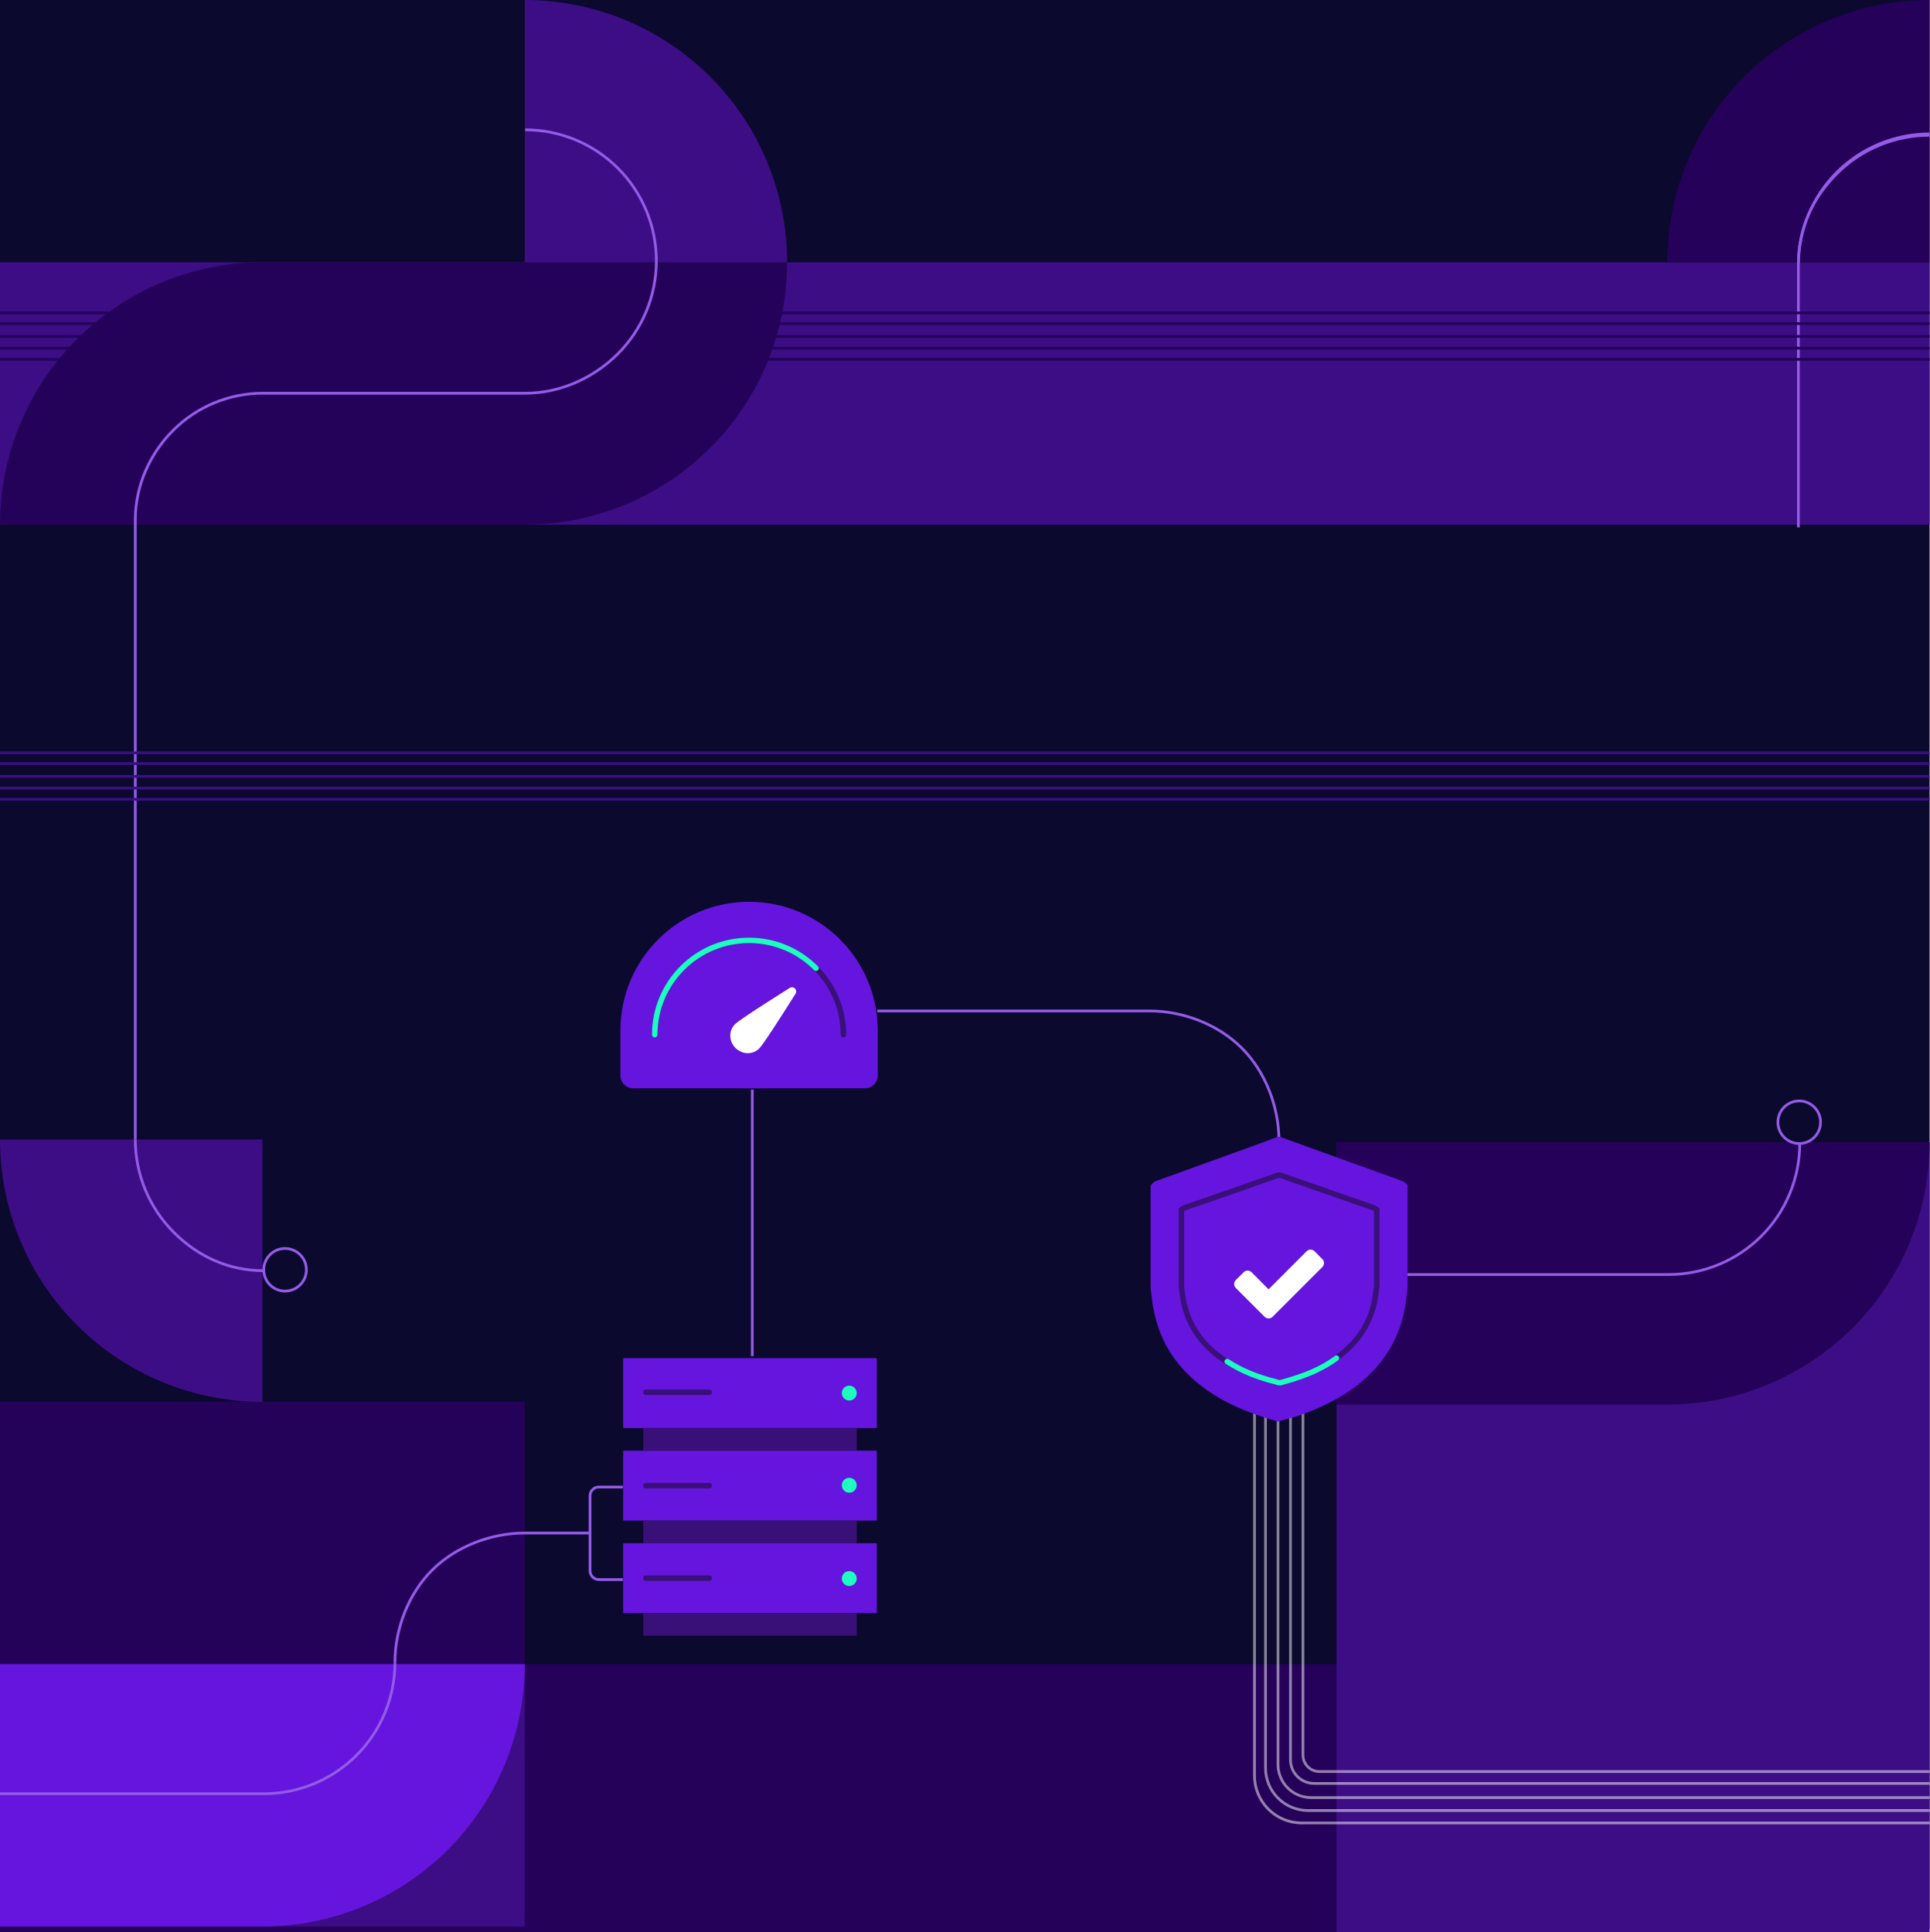
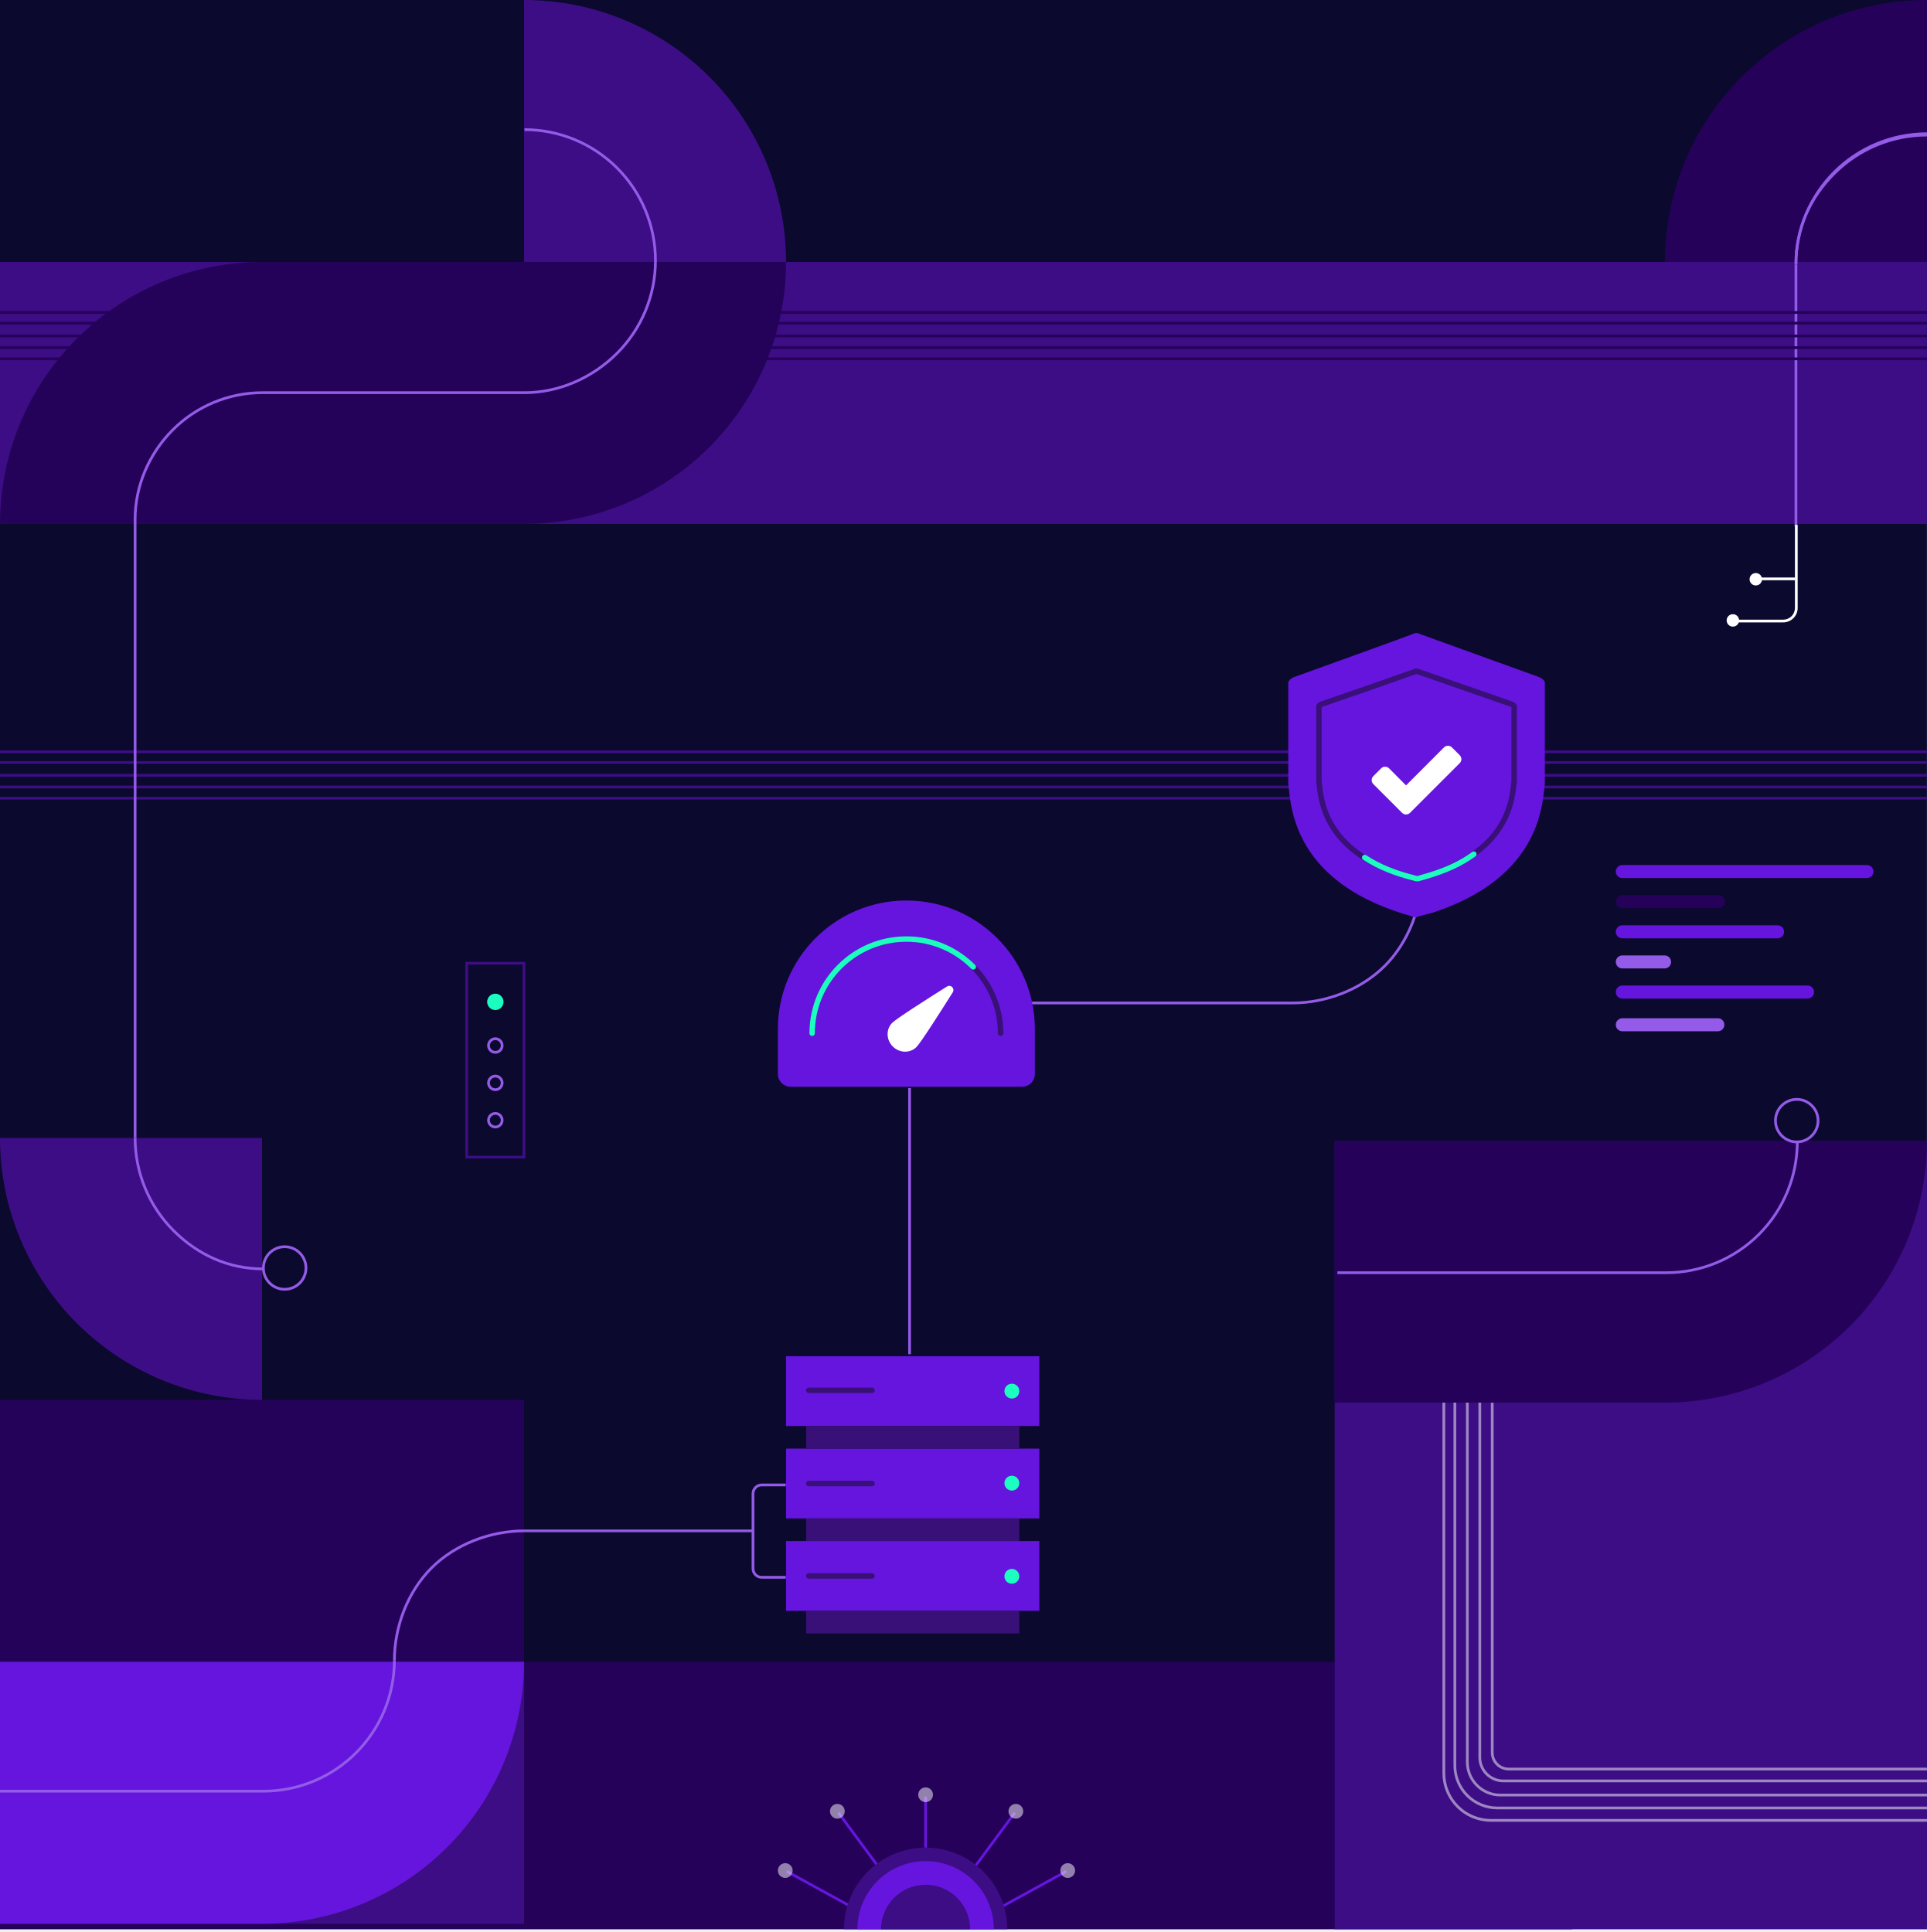
- <svg xmlns="http://www.w3.org/2000/svg" width="706" height="707" viewBox="0 0 706 707" fill="none">
+ <svg xmlns="http://www.w3.org/2000/svg" width="706" height="708" viewBox="0 0 706 708" fill="none">
  <rect width="706" height="706" fill="#0B092E" />
  <path d="M0 513H192V706H0V513Z" fill="#25025A" />
+   <path fill-rule="evenodd" clip-rule="evenodd" d="M170.5 352.5H192.46V424.54H170.5V352.5ZM171.5 353.5V423.54H191.46V353.5H171.5Z" fill="#3D0D85" />
+   <path d="M181.48 369.64C182.858 369.64 183.976 368.522 183.976 367.144C183.976 365.765 182.858 364.648 181.48 364.648C180.101 364.648 178.984 365.765 178.984 367.144C178.984 368.522 180.101 369.64 181.48 369.64Z" fill="#1BFEC0" />
+   <path fill-rule="evenodd" clip-rule="evenodd" d="M181.48 365.148C180.378 365.148 179.484 366.042 179.484 367.144C179.484 368.246 180.378 369.14 181.48 369.14C182.582 369.14 183.476 368.246 183.476 367.144C183.476 366.042 182.582 365.148 181.48 365.148ZM178.484 367.144C178.484 365.489 179.825 364.148 181.48 364.148C183.135 364.148 184.476 365.489 184.476 367.144C184.476 368.799 183.135 370.14 181.48 370.14C179.825 370.14 178.484 368.799 178.484 367.144Z" fill="#1BFEC0" />
+   <path fill-rule="evenodd" clip-rule="evenodd" d="M181.48 381.148C180.378 381.148 179.484 382.042 179.484 383.144C179.484 384.246 180.378 385.14 181.48 385.14C182.582 385.14 183.476 384.246 183.476 383.144C183.476 382.042 182.582 381.148 181.48 381.148ZM178.484 383.144C178.484 381.489 179.825 380.148 181.48 380.148C183.135 380.148 184.476 381.489 184.476 383.144C184.476 384.799 183.135 386.14 181.48 386.14C179.825 386.14 178.484 384.799 178.484 383.144Z" fill="#935BE7" />
+   <path fill-rule="evenodd" clip-rule="evenodd" d="M181.48 394.836C180.378 394.836 179.484 395.73 179.484 396.832C179.484 397.934 180.378 398.828 181.48 398.828C182.582 398.828 183.476 397.934 183.476 396.832C183.476 395.73 182.582 394.836 181.48 394.836ZM178.484 396.832C178.484 395.177 179.825 393.836 181.48 393.836C183.135 393.836 184.476 395.177 184.476 396.832C184.476 398.487 183.135 399.828 181.48 399.828C179.825 399.828 178.484 398.487 178.484 396.832Z" fill="#935BE7" />
+   <path fill-rule="evenodd" clip-rule="evenodd" d="M181.48 408.516C180.378 408.516 179.484 409.41 179.484 410.512C179.484 411.614 180.378 412.508 181.48 412.508C182.582 412.508 183.476 411.614 183.476 410.512C183.476 409.41 182.582 408.516 181.48 408.516ZM178.484 410.512C178.484 408.857 179.825 407.516 181.48 407.516C183.135 407.516 184.476 408.857 184.476 410.512C184.476 412.167 183.135 413.508 181.48 413.508C179.825 413.508 178.484 412.167 178.484 410.512Z" fill="#935BE7" />
  <path d="M0 609H576V707H0V609Z" fill="#25015A" />
  <path d="M192 0C217.461 0 241.879 10.114 259.882 28.118C277.886 46.121 288 70.539 288 96H192V0Z" fill="#3D0D85" />
  <path d="M489 418H706V707H489V418Z" fill="#3D0D85" />
  <path d="M0 609H192V705H0V609Z" fill="#3D0D85" />
  <path d="M96 513C70.539 513 46.121 502.886 28.118 484.882C10.114 466.879 -3.08337e-06 442.461 -4.19629e-06 417L96 417L96 513Z" fill="#3D0D85" />
  <path fill-rule="evenodd" clip-rule="evenodd" d="M96.5 465.5C83.637 465.5 72.301 460.39 63.205 451.295C54.11 442.199 49 429.863 49 417L50 417C50 429.598 55.004 441.68 63.912 450.588C72.82 459.496 83.902 464.5 96.5 464.5L96.5 465.5Z" fill="#935BE7" />
  <path fill-rule="evenodd" clip-rule="evenodd" d="M104.3 457.372C100.268 457.372 97 460.64 97 464.672C97 468.704 100.268 471.972 104.3 471.972C108.332 471.972 111.6 468.704 111.6 464.672C111.6 460.64 108.332 457.372 104.3 457.372ZM96 464.672C96 460.088 99.716 456.372 104.3 456.372C108.884 456.372 112.6 460.088 112.6 464.672C112.6 469.256 108.884 472.972 104.3 472.972C99.716 472.972 96 469.256 96 464.672Z" fill="#935BE7" />
  <path d="M96 609H0V705H96C121.461 705 145.879 694.886 163.882 676.882C181.886 658.879 192 634.461 192 609H96Z" fill="#6515DD" />
  <path fill-rule="evenodd" clip-rule="evenodd" d="M130.088 641.988C138.996 633.08 144 620.998 144 608.4H145C145 621.263 139.89 633.599 130.795 642.695C121.699 651.79 109.363 656.9 96.5 656.9H0V655.9H96.5C109.098 655.9 121.18 650.896 130.088 641.988Z" fill="#935BE7" />
  <path fill-rule="evenodd" clip-rule="evenodd" d="M157.737 574.237C166.541 565.433 179.574 560.5 192 560.5V561.5C179.814 561.5 167.043 566.344 158.444 574.944C149.844 583.544 145 596.215 145 608.4H144C144 595.973 148.934 583.04 157.737 574.237Z" fill="#935BE7" />
  <path d="M610 514L489 514L489 418L706 418C706 443.461 695.886 467.879 677.882 485.882C659.879 503.886 635.461 514 610 514Z" fill="#25015A" />
  <path fill-rule="evenodd" clip-rule="evenodd" d="M644.088 451.988C652.996 443.08 658 430.998 658 418.4H659C659 431.263 653.89 443.599 644.795 452.695C635.699 461.79 623.363 466.9 610.5 466.9H490V465.9H610.5C623.098 465.9 635.18 460.896 644.088 451.988Z" fill="#935BE7" />
  <path fill-rule="evenodd" clip-rule="evenodd" d="M658.3 403.372C654.268 403.372 651 406.64 651 410.672C651 414.704 654.268 417.972 658.3 417.972C662.332 417.972 665.6 414.704 665.6 410.672C665.6 406.64 662.332 403.372 658.3 403.372ZM650 410.672C650 406.088 653.716 402.372 658.3 402.372C662.884 402.372 666.6 406.088 666.6 410.672C666.6 415.256 662.884 418.972 658.3 418.972C653.716 418.972 650 415.256 650 410.672Z" fill="#935BE7" />
  <rect y="96" width="706" height="96" fill="#3D0D85" />
  <path d="M610 96C610 70.539 620.114 46.121 638.118 28.118C656.121 10.114 680.539 0 706 0L706 96L610 96Z" fill="#25015A" />
+   <path d="M592 319.388C592 318.069 593.069 317 594.388 317H684.012C685.331 317 686.4 318.069 686.4 319.388V319.388C686.4 320.707 685.331 321.776 684.012 321.776H594.388C593.069 321.776 592 320.707 592 319.388V319.388Z" fill="#6515DD" />
+   <path d="M592 341.468C592 340.149 593.069 339.08 594.388 339.08H651.276C652.595 339.08 653.664 340.149 653.664 341.468V341.468C653.664 342.787 652.595 343.856 651.276 343.856H594.388C593.069 343.856 592 342.787 592 341.468V341.468ZM592 363.54C592 362.221 593.069 361.152 594.388 361.152H662.252C663.571 361.152 664.64 362.221 664.64 363.54V363.54C664.64 364.859 663.571 365.928 662.252 365.928H594.388C593.069 365.928 592 364.859 592 363.54V363.54Z" fill="#6515DD" />
+   <path d="M592 330.428C592 329.109 593.069 328.04 594.388 328.04H629.604C630.923 328.04 631.992 329.109 631.992 330.428V330.428C631.992 331.747 630.923 332.816 629.604 332.816H594.388C593.069 332.816 592 331.747 592 330.428V330.428Z" fill="#25015A" />
+   <path d="M592 352.508C592 351.189 593.069 350.12 594.388 350.12H609.868C611.187 350.12 612.256 351.189 612.256 352.508V352.508C612.256 353.827 611.187 354.896 609.868 354.896H594.388C593.069 354.896 592 353.827 592 352.508V352.508Z" fill="#935BE7" />
+   <path d="M592 375.532C592 374.213 593.069 373.144 594.388 373.144H629.396C630.715 373.144 631.784 374.213 631.784 375.532V375.532C631.784 376.851 630.715 377.92 629.396 377.92H594.388C593.069 377.92 592 376.851 592 375.532V375.532Z" fill="#935BE7" />
  <path fill-rule="evenodd" clip-rule="evenodd" d="M657.5 96.5C657.5 83.637 662.61 72.301 671.705 63.205C680.801 54.11 693.137 49 706 49L706 50C693.402 50 681.32 55.004 672.412 63.912C663.504 72.82 658.5 83.902 658.5 96.5L657.5 96.5Z" fill="#935BE7" />
  <path fill-rule="evenodd" clip-rule="evenodd" d="M671.705 62.705C680.801 53.61 693.137 48.5 706 48.5V49.5C693.402 49.5 681.32 54.505 672.412 63.412C663.504 72.32 658.5 84.402 658.5 97H657.5C657.5 84.137 662.61 71.801 671.705 62.705Z" fill="#935BE7" />
  <path fill-rule="evenodd" clip-rule="evenodd" d="M657.5 193V97H658.5V193H657.5Z" fill="#935BE7" />
  <path fill-rule="evenodd" clip-rule="evenodd" d="M706 115H0V114H706V115ZM0 117.924H706V118.924H0V117.924ZM0 122.613H706V123.613H0V122.613ZM0 126.904H706V127.904H0V126.904ZM0 131H706V132H0V131Z" fill="#25015A" />
  <path d="M192 96H96C70.539 96 46.121 106.114 28.118 124.118C10.114 142.121 0 166.539 0 192H192C217.461 192 241.879 181.886 259.882 163.882C277.886 145.879 288 121.461 288 96H192Z" fill="#25025A" />
-   <path fill-rule="evenodd" clip-rule="evenodd" d="M478.576 662.044C474.586 662.044 470.76 660.459 467.939 657.638C465.117 654.817 463.532 650.99 463.532 647V517H462.532V647C462.532 651.255 464.223 655.336 467.231 658.345C470.24 661.354 474.321 663.044 478.576 663.044H706V662.044H478.576Z" fill="white" fill-opacity="0.5" />
-   <path fill-rule="evenodd" clip-rule="evenodd" d="M476.28 666.596C474.076 666.597 471.894 666.164 469.857 665.321C467.821 664.478 465.971 663.242 464.412 661.684C462.854 660.125 461.618 658.275 460.775 656.239C459.932 654.203 459.499 652.02 459.5 649.816L459.5 507H458.5L458.5 649.816C458.499 652.151 458.958 654.464 459.851 656.621C460.744 658.779 462.054 660.74 463.705 662.391C465.357 664.042 467.317 665.352 469.475 666.245C471.632 667.138 473.945 667.597 476.28 667.596L706 667.596V666.596L476.28 666.596Z" fill="white" fill-opacity="0.5" />
-   <path fill-rule="evenodd" clip-rule="evenodd" d="M479.688 657.316C476.615 657.316 473.667 656.095 471.494 653.922C469.321 651.749 468.1 648.802 468.1 645.728V517H467.1V645.728C467.1 649.067 468.426 652.269 470.787 654.629C473.148 656.99 476.35 658.316 479.688 658.316H706V657.316H479.688Z" fill="white" fill-opacity="0.5" />
-   <path fill-rule="evenodd" clip-rule="evenodd" d="M480.8 652.132C478.643 652.132 476.575 651.275 475.05 649.75C473.525 648.225 472.668 646.157 472.668 644V507H471.668V644C471.668 646.422 472.63 648.745 474.343 650.457C476.055 652.17 478.378 653.132 480.8 653.132H706V652.132H480.8Z" fill="white" fill-opacity="0.5" />
-   <path fill-rule="evenodd" clip-rule="evenodd" d="M478.146 646.87C479.374 648.098 481.04 648.788 482.776 648.788H706V647.788H482.776C481.305 647.788 479.894 647.204 478.853 646.163C477.813 645.123 477.228 643.712 477.228 642.24V507.04H476.228V642.24C476.228 643.977 476.918 645.642 478.146 646.87Z" fill="white" fill-opacity="0.5" />
-   <path d="M228 564.728H320.8V590.304H228V564.728ZM228 530.864H320.8V556.44H228V530.864ZM228 497H320.8V522.576H228V497Z" fill="#6515DD" />
-   <path d="M235.353 522.576H313.457V530.864H235.353V522.576ZM235.353 556.44H313.457V564.728H235.353V556.44ZM235.353 590.304H313.457V598.592H235.353V590.304Z" fill="#391077" />
-   <path d="M310.729 512.016C311.957 512.016 312.953 511.02 312.953 509.792C312.953 508.563 311.957 507.568 310.729 507.568C309.5 507.568 308.505 508.563 308.505 509.792C308.505 511.02 309.5 512.016 310.729 512.016Z" fill="#1BFEC0" />
-   <path fill-rule="evenodd" clip-rule="evenodd" d="M310.729 508.068C309.776 508.068 309.005 508.84 309.005 509.792C309.005 510.744 309.776 511.516 310.729 511.516C311.681 511.516 312.453 510.744 312.453 509.792C312.453 508.84 311.681 508.068 310.729 508.068ZM308.005 509.792C308.005 508.287 309.224 507.068 310.729 507.068C312.233 507.068 313.453 508.287 313.453 509.792C313.453 511.296 312.233 512.516 310.729 512.516C309.224 512.516 308.005 511.296 308.005 509.792Z" fill="#1BFEC0" />
-   <path d="M310.729 579.88C311.957 579.88 312.953 578.884 312.953 577.656C312.953 576.427 311.957 575.432 310.729 575.432C309.5 575.432 308.505 576.427 308.505 577.656C308.505 578.884 309.5 579.88 310.729 579.88Z" fill="#1BFEC0" />
-   <path fill-rule="evenodd" clip-rule="evenodd" d="M310.729 575.932C309.776 575.932 309.005 576.703 309.005 577.656C309.005 578.608 309.776 579.38 310.729 579.38C311.681 579.38 312.453 578.608 312.453 577.656C312.453 576.703 311.681 575.932 310.729 575.932ZM308.005 577.656C308.005 576.151 309.224 574.932 310.729 574.932C312.233 574.932 313.453 576.151 313.453 577.656C313.453 579.16 312.233 580.38 310.729 580.38C309.224 580.38 308.005 579.16 308.005 577.656Z" fill="#1BFEC0" />
-   <path d="M310.729 545.744C311.957 545.744 312.953 544.748 312.953 543.52C312.953 542.291 311.957 541.296 310.729 541.296C309.5 541.296 308.505 542.291 308.505 543.52C308.505 544.748 309.5 545.744 310.729 545.744Z" fill="#1BFEC0" />
-   <path fill-rule="evenodd" clip-rule="evenodd" d="M310.729 541.796C309.776 541.796 309.005 542.568 309.005 543.52C309.005 544.472 309.776 545.244 310.729 545.244C311.681 545.244 312.453 544.472 312.453 543.52C312.453 542.568 311.681 541.796 310.729 541.796ZM308.005 543.52C308.005 542.015 309.224 540.796 310.729 540.796C312.233 540.796 313.453 542.015 313.453 543.52C313.453 545.024 312.233 546.244 310.729 546.244C309.224 546.244 308.005 545.024 308.005 543.52Z" fill="#1BFEC0" />
-   <path fill-rule="evenodd" clip-rule="evenodd" d="M235.313 509.496C235.313 508.944 235.76 508.496 236.313 508.496H259.513C260.065 508.496 260.513 508.944 260.513 509.496C260.513 510.048 260.065 510.496 259.513 510.496H236.313C235.76 510.496 235.313 510.048 235.313 509.496ZM235.313 543.656C235.313 543.104 235.76 542.656 236.313 542.656H259.513C260.065 542.656 260.513 543.104 260.513 543.656C260.513 544.208 260.065 544.656 259.513 544.656H236.313C235.76 544.656 235.313 544.208 235.313 543.656ZM235.313 577.52C235.313 576.968 235.76 576.52 236.313 576.52H259.513C260.065 576.52 260.513 576.968 260.513 577.52C260.513 578.072 260.065 578.52 259.513 578.52H236.313C235.76 578.52 235.313 578.072 235.313 577.52Z" fill="#391077" />
-   <path fill-rule="evenodd" clip-rule="evenodd" d="M219.088 544.664C218.372 544.664 217.685 544.948 217.179 545.455C216.672 545.961 216.388 546.648 216.388 547.364V574.828C216.388 575.544 216.672 576.231 217.179 576.737C217.685 577.243 218.372 577.528 219.088 577.528H227.888V578.528H219.088C218.107 578.528 217.166 578.138 216.472 577.444C215.778 576.75 215.388 575.809 215.388 574.828V561.5H192V560.5H215.388V547.364C215.388 546.383 215.778 545.442 216.472 544.748C217.166 544.054 218.107 543.664 219.088 543.664H227.888V544.664H219.088Z" fill="#935BE7" />
-   <path fill-rule="evenodd" clip-rule="evenodd" d="M275.75 398.75L275.75 496.25L274.75 496.25L274.75 398.75L275.75 398.75Z" fill="#935BE7" />
-   <path d="M321.154 377.077C321.154 351.077 300.077 330 274.077 330C248.077 330 227 351.077 227 377.077V393.554C227 396.154 229.108 398.262 231.708 398.262H316.446C319.046 398.262 321.154 396.154 321.154 393.554V377.077Z" fill="#6515DD" />
-   <path fill-rule="evenodd" clip-rule="evenodd" d="M238.554 378.646C238.554 359.027 254.458 343.123 274.077 343.123C293.696 343.123 309.6 359.027 309.6 378.646C309.6 379.198 309.152 379.646 308.6 379.646C308.048 379.646 307.6 379.198 307.6 378.646C307.6 360.132 292.591 345.123 274.077 345.123C255.563 345.123 240.554 360.132 240.554 378.646C240.554 379.198 240.106 379.646 239.554 379.646C239.002 379.646 238.554 379.198 238.554 378.646Z" fill="#391077" />
-   <path fill-rule="evenodd" clip-rule="evenodd" d="M274.077 345.123C255.563 345.123 240.554 360.132 240.554 378.646C240.554 379.198 240.106 379.646 239.554 379.646C239.002 379.646 238.554 379.198 238.554 378.646C238.554 359.027 254.458 343.123 274.077 343.123C283.932 343.123 292.852 347.138 299.286 353.618C299.675 354.01 299.673 354.644 299.281 355.033C298.889 355.422 298.256 355.42 297.867 355.028C291.793 348.91 283.378 345.123 274.077 345.123Z" fill="#1BFEC0" />
-   <path d="M277.775 383.7C275.435 386.04 271.551 385.949 269.1 383.498C266.649 381.047 266.558 377.163 268.898 374.823C270.493 373.228 281.867 365.979 288.946 361.526C290.351 360.643 291.955 362.248 291.072 363.652C286.619 370.731 279.37 382.105 277.775 383.7Z" fill="white" />
-   <path fill-rule="evenodd" clip-rule="evenodd" d="M467.45 456.5L467.45 417.45C467.45 405.264 462.606 392.493 454.006 383.894C445.406 375.293 432.735 370.45 420.55 370.45L321 370.45L321 369.45L420.55 369.45C432.977 369.45 445.91 374.384 454.713 383.187C463.517 391.99 468.45 405.024 468.45 417.45L468.45 456.5L467.45 456.5Z" fill="#935BE7" />
-   <path d="M421 471.364C421 458.887 421 446.389 421 433.912C421.507 433.057 422.198 432.446 423.172 432.1C435.594 427.643 447.996 423.144 460.398 418.646C462.773 417.791 465.128 416.875 467.482 416C467.827 416 468.152 416 468.497 416C468.802 416.142 469.086 416.305 469.411 416.407C483.721 421.597 498.011 426.768 512.341 431.917C513.457 432.324 514.411 432.813 515 433.892C515 446.369 515 458.867 515 471.344C514.878 472.423 514.736 473.481 514.614 474.56C513.234 487.587 507.469 498.192 497.26 506.374C490.379 511.89 482.564 515.554 474.282 518.342C472 519 469.662 519.548 468.906 519.788C468.5 519.916 467.827 520.215 467.482 520.215C467.076 520.073 466.67 519.91 466.265 519.788C457.273 517.243 448.686 513.783 441.034 508.287C429.992 500.369 423.375 489.744 421.568 476.188C421.365 474.58 421.183 472.972 421 471.364Z" fill="#6515DD" />
-   <path fill-rule="evenodd" clip-rule="evenodd" d="M432.934 441.075C432.172 441.335 431.632 441.793 431.235 442.434V470.523L431.235 470.523C431.378 471.729 431.521 472.935 431.68 474.141C433.093 484.308 438.267 492.277 446.902 498.216C452.677 502.193 458.997 504.298 465.511 506.468C466.2 506.698 466.892 506.928 467.585 507.161H468.379C476.343 504.743 484.195 501.913 490.871 496.781C498.855 490.644 503.363 482.69 504.443 472.92C504.49 472.515 504.542 472.115 504.593 471.714C504.645 471.313 504.697 470.912 504.744 470.508V442.419C504.284 441.61 503.538 441.243 502.665 440.938L468.379 429H467.585C456.064 433.107 444.5 437.095 432.934 441.075ZM467.931 431C456.506 435.071 445.041 439.024 433.585 442.966L433.579 442.969L433.579 442.969C433.442 443.015 433.332 443.071 433.235 443.143V470.405C433.373 471.571 433.51 472.723 433.662 473.873C434.993 483.442 439.832 490.926 448.036 496.568L448.037 496.568C453.565 500.376 459.613 502.393 466.166 504.578C466.744 504.771 467.326 504.965 467.912 505.161H468.081C475.908 502.773 483.357 500.035 489.652 495.195L489.652 495.195C497.214 489.383 501.436 481.918 502.455 472.7L502.456 472.693L502.456 472.686C502.505 472.27 502.558 471.86 502.609 471.462L502.61 471.459C502.657 471.096 502.702 470.743 502.744 470.39V443.15C502.6 443.06 502.375 442.955 502.006 442.826C502.005 442.826 502.005 442.826 502.005 442.826L468.04 431H467.931Z" fill="#391077" />
-   <path fill-rule="evenodd" clip-rule="evenodd" d="M489.807 496.409C490.133 496.855 490.036 497.48 489.591 497.807C484.575 501.482 478.903 503.905 472.948 505.738C471.568 506.164 470.189 506.563 468.82 506.96L468.68 507H467.659L467.51 506.952C467.383 506.912 467.274 506.875 467.173 506.841C467.002 506.783 466.856 506.734 466.691 506.688C460.238 505.019 454.018 502.734 448.451 499.08C447.989 498.777 447.861 498.157 448.164 497.695C448.467 497.234 449.087 497.105 449.549 497.408C454.868 500.9 460.862 503.115 467.2 504.754L467.207 504.756L467.214 504.758C467.434 504.818 467.677 504.9 467.883 504.969C467.915 504.98 467.946 504.99 467.976 505H468.396C469.723 504.616 471.041 504.233 472.358 503.827C478.187 502.033 483.634 499.692 488.409 496.193C488.854 495.867 489.48 495.964 489.807 496.409Z" fill="#1BFEC0" />
-   <path d="M484.424 462.207C484.424 461.676 484.212 461.146 483.83 460.765L480.946 457.881C480.565 457.499 480.034 457.287 479.504 457.287C478.974 457.287 478.444 457.499 478.062 457.881L464.152 471.813L457.917 465.557C457.536 465.175 457.005 464.963 456.475 464.963C455.945 464.963 455.415 465.175 455.033 465.557L452.149 468.441C451.768 468.823 451.556 469.353 451.556 469.883C451.556 470.413 451.768 470.943 452.149 471.325L462.71 481.885C463.091 482.267 463.622 482.479 464.152 482.479C464.682 482.479 465.212 482.267 465.594 481.885L483.83 463.648C484.212 463.267 484.424 462.737 484.424 462.207Z" fill="white" />
+   <path fill-rule="evenodd" clip-rule="evenodd" d="M548.576 662.044C544.586 662.044 540.76 660.459 537.939 657.638C535.117 654.817 533.532 650.99 533.532 647V514H532.532V647C532.532 651.255 534.223 655.336 537.231 658.345C540.24 661.354 544.321 663.044 548.576 663.044H706V662.044H548.576Z" fill="white" fill-opacity="0.5" />
+   <path fill-rule="evenodd" clip-rule="evenodd" d="M546.28 666.596C544.076 666.597 541.894 666.164 539.857 665.321C537.821 664.478 535.971 663.242 534.412 661.684C532.854 660.125 531.618 658.275 530.775 656.239C529.932 654.203 529.499 652.02 529.5 649.816L529.5 514H528.5L528.5 649.816C528.499 652.151 528.958 654.464 529.851 656.621C530.744 658.779 532.054 660.74 533.705 662.391C535.357 664.042 537.317 665.352 539.475 666.245C541.632 667.138 543.945 667.597 546.28 667.596L706 667.596V666.596L546.28 666.596Z" fill="white" fill-opacity="0.5" />
+   <path fill-rule="evenodd" clip-rule="evenodd" d="M549.688 657.316C546.615 657.316 543.667 656.095 541.494 653.922C539.321 651.749 538.1 648.802 538.1 645.728V514H537.1V645.728C537.1 649.067 538.426 652.269 540.787 654.629C543.148 656.99 546.35 658.316 549.688 658.316H706V657.316H549.688Z" fill="white" fill-opacity="0.5" />
+   <path fill-rule="evenodd" clip-rule="evenodd" d="M550.8 652.132C548.643 652.132 546.575 651.275 545.05 649.75C543.525 648.225 542.668 646.157 542.668 644V514H541.668V644C541.668 646.422 542.63 648.745 544.343 650.457C546.055 652.17 548.378 653.132 550.8 653.132H706V652.132H550.8Z" fill="white" fill-opacity="0.5" />
+   <path fill-rule="evenodd" clip-rule="evenodd" d="M548.146 646.87C549.374 648.098 551.04 648.788 552.776 648.788H706V647.788H552.776C551.305 647.788 549.894 647.204 548.853 646.163C547.813 645.123 547.228 643.712 547.228 642.24V514.04H546.228V642.24C546.228 643.977 546.918 645.642 548.146 646.87Z" fill="white" fill-opacity="0.5" />
+   <path d="M288 564.728H380.8V590.304H288V564.728ZM288 530.864H380.8V556.44H288V530.864ZM288 497H380.8V522.576H288V497Z" fill="#6515DD" />
+   <path d="M295.353 522.576H373.457V530.864H295.353V522.576ZM295.353 556.44H373.457V564.728H295.353V556.44ZM295.353 590.304H373.457V598.592H295.353V590.304Z" fill="#391077" />
+   <path d="M370.729 512.016C371.957 512.016 372.953 511.02 372.953 509.792C372.953 508.563 371.957 507.568 370.729 507.568C369.5 507.568 368.505 508.563 368.505 509.792C368.505 511.02 369.5 512.016 370.729 512.016Z" fill="#1BFEC0" />
+   <path fill-rule="evenodd" clip-rule="evenodd" d="M370.729 508.068C369.776 508.068 369.005 508.84 369.005 509.792C369.005 510.744 369.776 511.516 370.729 511.516C371.681 511.516 372.453 510.744 372.453 509.792C372.453 508.84 371.681 508.068 370.729 508.068ZM368.005 509.792C368.005 508.287 369.224 507.068 370.729 507.068C372.233 507.068 373.453 508.287 373.453 509.792C373.453 511.296 372.233 512.516 370.729 512.516C369.224 512.516 368.005 511.296 368.005 509.792Z" fill="#1BFEC0" />
+   <path d="M370.729 579.88C371.957 579.88 372.953 578.884 372.953 577.656C372.953 576.427 371.957 575.432 370.729 575.432C369.5 575.432 368.505 576.427 368.505 577.656C368.505 578.884 369.5 579.88 370.729 579.88Z" fill="#1BFEC0" />
+   <path fill-rule="evenodd" clip-rule="evenodd" d="M370.729 575.932C369.776 575.932 369.005 576.703 369.005 577.656C369.005 578.608 369.776 579.38 370.729 579.38C371.681 579.38 372.453 578.608 372.453 577.656C372.453 576.703 371.681 575.932 370.729 575.932ZM368.005 577.656C368.005 576.151 369.224 574.932 370.729 574.932C372.233 574.932 373.453 576.151 373.453 577.656C373.453 579.16 372.233 580.38 370.729 580.38C369.224 580.38 368.005 579.16 368.005 577.656Z" fill="#1BFEC0" />
+   <path d="M370.729 545.744C371.957 545.744 372.953 544.748 372.953 543.52C372.953 542.291 371.957 541.296 370.729 541.296C369.5 541.296 368.505 542.291 368.505 543.52C368.505 544.748 369.5 545.744 370.729 545.744Z" fill="#1BFEC0" />
+   <path fill-rule="evenodd" clip-rule="evenodd" d="M370.729 541.796C369.776 541.796 369.005 542.568 369.005 543.52C369.005 544.472 369.776 545.244 370.729 545.244C371.681 545.244 372.453 544.472 372.453 543.52C372.453 542.568 371.681 541.796 370.729 541.796ZM368.005 543.52C368.005 542.015 369.224 540.796 370.729 540.796C372.233 540.796 373.453 542.015 373.453 543.52C373.453 545.024 372.233 546.244 370.729 546.244C369.224 546.244 368.005 545.024 368.005 543.52Z" fill="#1BFEC0" />
+   <path fill-rule="evenodd" clip-rule="evenodd" d="M520.45 281L520.45 320.05C520.45 332.236 515.606 345.007 507.006 353.606C498.406 362.207 485.735 367.05 473.55 367.05L353 367.05L353 368.05L473.55 368.05C485.977 368.05 498.91 363.116 507.713 354.313C516.517 345.51 521.45 332.476 521.45 320.05L521.45 281L520.45 281Z" fill="#935BE7" />
+   <path fill-rule="evenodd" clip-rule="evenodd" d="M295.313 509.496C295.313 508.944 295.76 508.496 296.313 508.496H319.513C320.065 508.496 320.513 508.944 320.513 509.496C320.513 510.048 320.065 510.496 319.513 510.496H296.313C295.76 510.496 295.313 510.048 295.313 509.496ZM295.313 543.656C295.313 543.104 295.76 542.656 296.313 542.656H319.513C320.065 542.656 320.513 543.104 320.513 543.656C320.513 544.208 320.065 544.656 319.513 544.656H296.313C295.76 544.656 295.313 544.208 295.313 543.656ZM295.313 577.52C295.313 576.968 295.76 576.52 296.313 576.52H319.513C320.065 576.52 320.513 576.968 320.513 577.52C320.513 578.072 320.065 578.52 319.513 578.52H296.313C295.76 578.52 295.313 578.072 295.313 577.52Z" fill="#391077" />
+   <path fill-rule="evenodd" clip-rule="evenodd" d="M279.088 544.664C278.372 544.664 277.685 544.948 277.179 545.455C276.672 545.961 276.388 546.648 276.388 547.364V574.828C276.388 575.544 276.672 576.231 277.179 576.737C277.685 577.243 278.372 577.528 279.088 577.528H287.888V578.528H279.088C278.107 578.528 277.166 578.138 276.472 577.444C275.778 576.75 275.388 575.809 275.388 574.828V561.5H192V560.5H275.388V547.364C275.388 546.383 275.778 545.442 276.472 544.748C277.166 544.054 278.107 543.664 279.088 543.664H287.888V544.664H279.088Z" fill="#935BE7" />
+   <path fill-rule="evenodd" clip-rule="evenodd" d="M333.75 398.75L333.75 496.25L332.75 496.25L332.75 398.75L333.75 398.75Z" fill="#935BE7" />
+   <path d="M379.154 377.077C379.154 351.077 358.077 330 332.077 330C306.077 330 285 351.077 285 377.077V393.554C285 396.154 287.108 398.262 289.708 398.262H374.446C377.046 398.262 379.154 396.154 379.154 393.554V377.077Z" fill="#6515DD" />
+   <path fill-rule="evenodd" clip-rule="evenodd" d="M296.554 378.646C296.554 359.027 312.458 343.123 332.077 343.123C351.696 343.123 367.6 359.027 367.6 378.646C367.6 379.198 367.152 379.646 366.6 379.646C366.048 379.646 365.6 379.198 365.6 378.646C365.6 360.132 350.591 345.123 332.077 345.123C313.563 345.123 298.554 360.132 298.554 378.646C298.554 379.198 298.106 379.646 297.554 379.646C297.002 379.646 296.554 379.198 296.554 378.646Z" fill="#391077" />
+   <path fill-rule="evenodd" clip-rule="evenodd" d="M332.077 345.123C313.563 345.123 298.554 360.132 298.554 378.646C298.554 379.198 298.106 379.646 297.554 379.646C297.002 379.646 296.554 379.198 296.554 378.646C296.554 359.027 312.458 343.123 332.077 343.123C341.932 343.123 350.852 347.138 357.286 353.618C357.675 354.01 357.673 354.644 357.281 355.033C356.889 355.422 356.256 355.42 355.867 355.028C349.793 348.91 341.378 345.123 332.077 345.123Z" fill="#1BFEC0" />
+   <path d="M335.775 383.7C333.435 386.04 329.551 385.949 327.1 383.498C324.649 381.047 324.558 377.163 326.898 374.823C328.493 373.228 339.867 365.979 346.946 361.526C348.351 360.643 349.955 362.248 349.072 363.652C344.619 370.731 337.37 382.105 335.775 383.7Z" fill="white" />
+   <path fill-rule="evenodd" clip-rule="evenodd" d="M706 276H0V275H706V276ZM0 278.924H706V279.924H0V278.924ZM0 283.613H706V284.613H0V283.613ZM0 287.904H706V288.904H0V287.904ZM0 292H706V293H0V292Z" fill="#3D0D85" />
+   <path fill-rule="evenodd" clip-rule="evenodd" d="M366.96 698.202L390.424 685.33L390.905 686.206L367.441 699.078L366.96 698.202ZM311.456 699.078L287.992 686.206L288.473 685.33L311.937 698.202L311.456 699.078ZM357.158 683.263L371.406 663.983L372.21 664.577L357.962 683.857L357.158 683.263ZM321.022 683.857L306.774 664.577L307.578 663.983L321.826 683.263L321.022 683.857ZM339.628 658.416L339.628 677.088L338.628 677.088L338.628 658.416L339.628 658.416Z" fill="#6515DD" />
+   <path d="M339.128 677.088C331.192 677.088 323.581 680.24 317.969 685.851C312.356 691.462 309.202 699.072 309.2 707.008L369.048 707.008C369.046 699.073 365.893 691.464 360.282 685.854C354.672 680.243 347.063 677.09 339.128 677.088V677.088Z" fill="#3D0D85" />
+   <path d="M339.128 682.016C332.499 682.016 326.141 684.649 321.453 689.336C316.765 694.022 314.13 700.379 314.128 707.008L364.136 707.008C364.135 703.725 363.487 700.474 362.23 697.442C360.973 694.409 359.13 691.653 356.808 689.333C354.486 687.012 351.729 685.171 348.696 683.916C345.662 682.661 342.411 682.015 339.128 682.016Z" fill="#6515DD" />
+   <path d="M339.128 690.68C334.796 690.68 330.641 692.4 327.577 695.461C324.512 698.523 322.788 702.676 322.784 707.008L355.448 707.008C355.444 702.68 353.723 698.531 350.664 695.47C347.604 692.409 343.456 690.686 339.128 690.68Z" fill="#3D0D85" />
+   <path d="M339.128 655C337.635 655 336.424 656.211 336.424 657.704C336.424 659.197 337.635 660.408 339.128 660.408C340.621 660.408 341.832 659.197 341.832 657.704C341.832 656.211 340.621 655 339.128 655Z" fill="white" fill-opacity="0.5" />
+   <path d="M306.792 661.056C305.299 661.056 304.088 662.267 304.088 663.76C304.088 665.253 305.299 666.464 306.792 666.464C308.285 666.464 309.496 665.253 309.496 663.76C309.496 662.267 308.285 661.056 306.792 661.056Z" fill="white" fill-opacity="0.5" />
+   <path d="M287.704 682.776C286.211 682.776 285 683.987 285 685.48C285 686.973 286.211 688.184 287.704 688.184C289.197 688.184 290.408 686.973 290.408 685.48C290.408 683.987 289.197 682.776 287.704 682.776Z" fill="white" fill-opacity="0.5" />
+   <path d="M391.192 682.776C389.699 682.776 388.488 683.987 388.488 685.48C388.488 686.973 389.699 688.184 391.192 688.184C392.685 688.184 393.896 686.973 393.896 685.48C393.896 683.987 392.685 682.776 391.192 682.776Z" fill="white" fill-opacity="0.5" />
+   <path d="M372.192 661.056C370.699 661.056 369.488 662.267 369.488 663.76C369.488 665.253 370.699 666.464 372.192 666.464C373.685 666.464 374.896 665.253 374.896 663.76C374.896 662.267 373.685 661.056 372.192 661.056Z" fill="white" fill-opacity="0.5" />
+   <path d="M472 287.364C472 274.887 472 262.389 472 249.912C472.507 249.057 473.198 248.446 474.172 248.1C486.594 243.643 498.996 239.144 511.398 234.646C513.773 233.791 516.128 232.875 518.482 232C518.827 232 519.152 232 519.497 232C519.802 232.142 520.086 232.305 520.411 232.407C534.721 237.597 549.011 242.768 563.341 247.917C564.457 248.324 565.411 248.813 566 249.892C566 262.369 566 274.867 566 287.344C565.878 288.423 565.736 289.481 565.614 290.56C564.234 303.587 558.469 314.192 548.26 322.374C541.379 327.89 533.564 331.554 525.282 334.342C523 335 520.662 335.548 519.906 335.788C519.5 335.916 518.827 336.215 518.482 336.215C518.076 336.073 517.67 335.91 517.265 335.788C508.273 333.243 499.686 329.783 492.034 324.287C480.992 316.369 474.375 305.744 472.568 292.188C472.365 290.58 472.183 288.972 472 287.364Z" fill="#6515DD" />
+   <path fill-rule="evenodd" clip-rule="evenodd" d="M483.934 257.075C483.172 257.335 482.632 257.793 482.235 258.434V286.523L482.235 286.523C482.378 287.729 482.521 288.935 482.68 290.141C484.093 300.308 489.267 308.277 497.902 314.216C503.677 318.193 509.997 320.298 516.511 322.468C517.2 322.698 517.892 322.928 518.585 323.161H519.379C527.343 320.743 535.195 317.913 541.871 312.781C549.855 306.644 554.363 298.69 555.443 288.92C555.49 288.515 555.542 288.115 555.593 287.714C555.645 287.313 555.697 286.912 555.744 286.508V258.419C555.284 257.61 554.538 257.243 553.665 256.938L519.379 245H518.585C507.064 249.107 495.5 253.095 483.934 257.075ZM518.931 247C507.506 251.071 496.041 255.024 484.585 258.966L484.579 258.969L484.579 258.969C484.442 259.015 484.332 259.071 484.235 259.143V286.405C484.373 287.571 484.51 288.723 484.662 289.873C485.993 299.442 490.832 306.926 499.036 312.568L499.037 312.568C504.565 316.376 510.613 318.393 517.166 320.578C517.744 320.771 518.326 320.965 518.912 321.161H519.081C526.908 318.773 534.357 316.035 540.652 311.195L540.652 311.195C548.214 305.383 552.436 297.918 553.455 288.7L553.456 288.693L553.456 288.686C553.505 288.27 553.558 287.86 553.609 287.462L553.61 287.459C553.657 287.096 553.702 286.743 553.744 286.39V259.15C553.6 259.06 553.375 258.955 553.006 258.826C553.005 258.826 553.005 258.826 553.005 258.826L519.04 247H518.931Z" fill="#391077" />
+   <path fill-rule="evenodd" clip-rule="evenodd" d="M540.807 312.409C541.133 312.855 541.036 313.48 540.591 313.807C535.575 317.482 529.903 319.905 523.948 321.738C522.568 322.164 521.189 322.563 519.82 322.96L519.68 323H518.659L518.51 322.952C518.383 322.912 518.274 322.875 518.173 322.841C518.002 322.783 517.856 322.734 517.691 322.688C511.238 321.019 505.018 318.734 499.451 315.08C498.989 314.777 498.861 314.157 499.164 313.695C499.467 313.234 500.087 313.105 500.549 313.408C505.868 316.9 511.862 319.115 518.2 320.754L518.207 320.756L518.214 320.758C518.434 320.818 518.677 320.9 518.883 320.969C518.915 320.98 518.946 320.99 518.976 321H519.396C520.723 320.616 522.041 320.233 523.358 319.827C529.187 318.033 534.634 315.692 539.409 312.193C539.854 311.867 540.48 311.964 540.807 312.409Z" fill="#1BFEC0" />
+   <path d="M535.424 278.207C535.424 277.676 535.212 277.146 534.83 276.765L531.946 273.881C531.565 273.499 531.034 273.287 530.504 273.287C529.974 273.287 529.444 273.499 529.062 273.881L515.152 287.813L508.917 281.557C508.536 281.175 508.005 280.963 507.475 280.963C506.945 280.963 506.415 281.175 506.033 281.557L503.149 284.441C502.768 284.823 502.556 285.353 502.556 285.883C502.556 286.413 502.768 286.943 503.149 287.325L513.71 297.885C514.091 298.267 514.622 298.479 515.152 298.479C515.682 298.479 516.212 298.267 516.594 297.885L534.83 279.648C535.212 279.267 535.424 278.737 535.424 278.207Z" fill="white" />
  <path fill-rule="evenodd" clip-rule="evenodd" d="M192.148 47C205.011 47 217.347 52.11 226.443 61.205C235.538 70.301 240.648 82.637 240.648 95.5C240.648 108.363 235.538 120.699 226.443 129.795C217.355 138.883 205.021 144.4 192.148 144.4L96.148 144.4C83.975 144.4 72.3 149.236 63.692 157.844C55.079 166.457 50 178.133 50 190.3V417H49V190.3C49 177.855 54.194 165.927 62.985 157.137C71.78 148.341 83.709 143.4 96.148 143.4L192.148 143.4C204.735 143.4 216.82 138.003 225.736 129.088C234.644 120.18 239.648 108.098 239.648 95.5C239.648 82.902 234.644 70.82 225.736 61.912C216.828 53.005 204.746 48 192.148 48V47Z" fill="#935BE7" />
-   <path fill-rule="evenodd" clip-rule="evenodd" d="M706 276H0V275H706V276ZM0 278.924H706V279.924H0V278.924ZM0 283.613H706V284.613H0V283.613ZM0 287.904H706V288.904H0V287.904ZM0 292H706V293H0V292Z" fill="#3D0D85" />
+   <path d="M645.575 212.274C645.575 211.015 644.554 209.994 643.295 209.994C642.035 209.994 641.015 211.015 641.015 212.274C641.015 213.533 642.035 214.554 643.295 214.554C644.554 214.554 645.575 213.533 645.575 212.274Z" fill="white" />
+   <path d="M637.174 227.354C637.174 226.095 636.153 225.074 634.894 225.074C633.635 225.074 632.614 226.095 632.614 227.354C632.614 228.613 633.635 229.634 634.894 229.634C636.153 229.634 637.174 228.613 637.174 227.354Z" fill="white" />
+   <path fill-rule="evenodd" clip-rule="evenodd" d="M653.334 228.086L636.534 228.086L636.534 227.086L653.334 227.086C654.474 227.086 655.568 226.633 656.374 225.826C657.181 225.02 657.634 223.926 657.634 222.786L657.634 192.386L658.634 192.386L658.634 222.786C658.634 224.191 658.075 225.539 657.081 226.533C656.087 227.527 654.739 228.086 653.334 228.086Z" fill="white" />
+   <path fill-rule="evenodd" clip-rule="evenodd" d="M657.734 212.634L643.234 212.634L643.234 211.634L657.734 211.634L657.734 212.634Z" fill="white" />
</svg>
